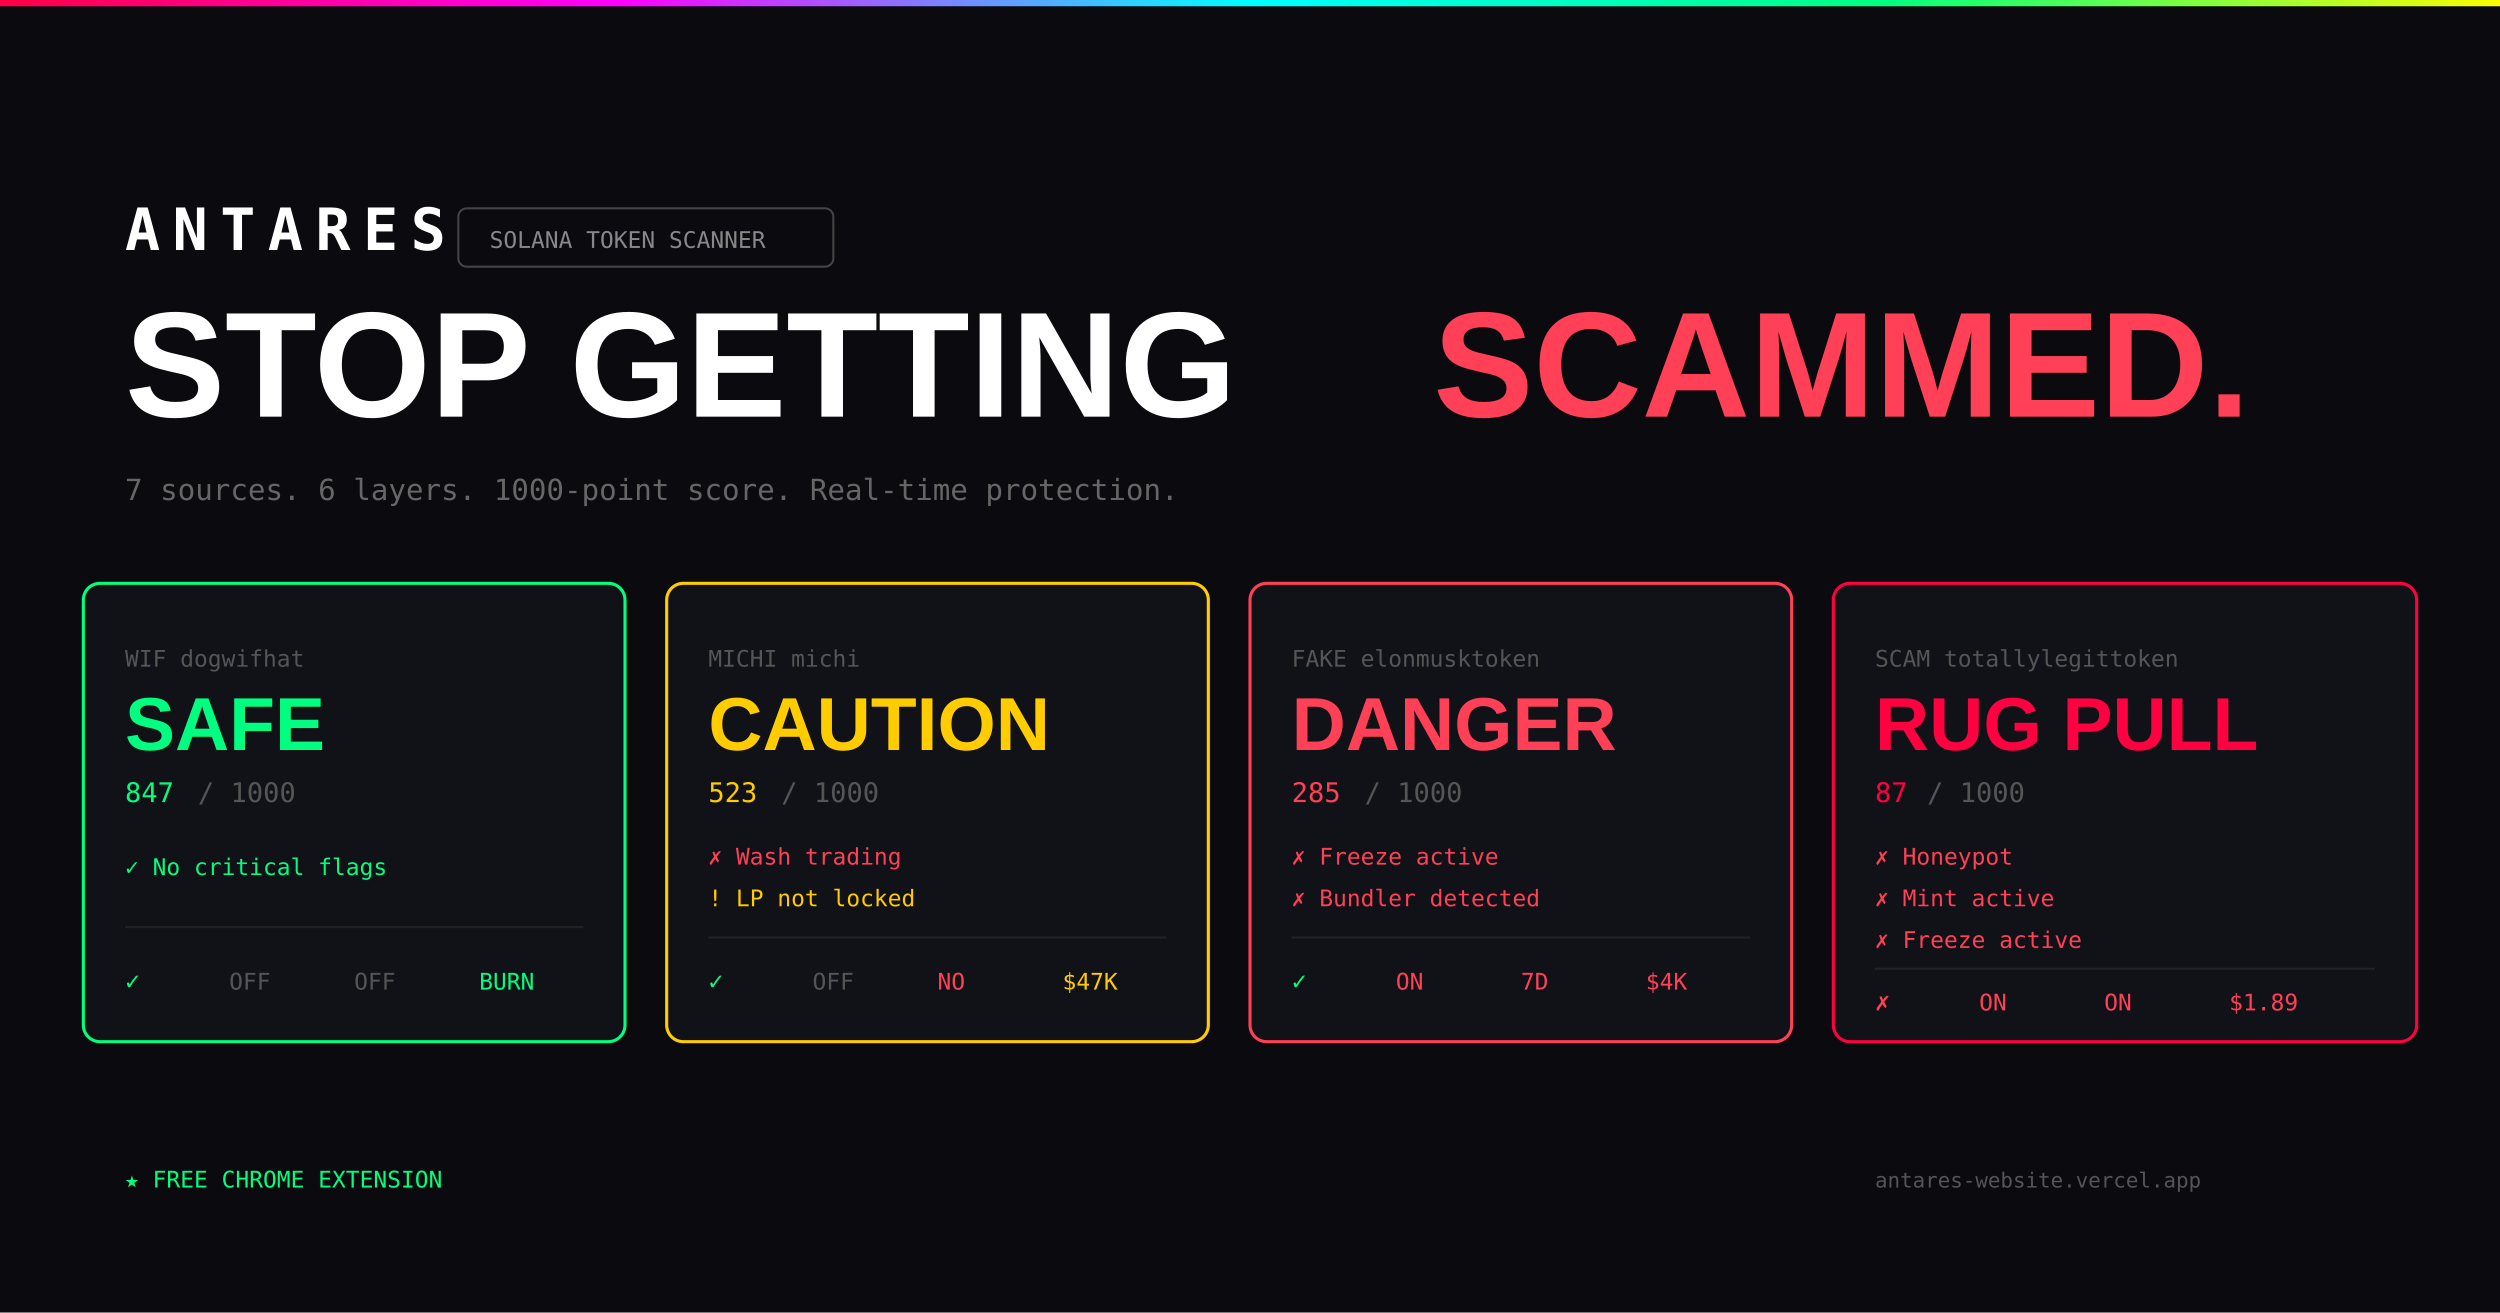
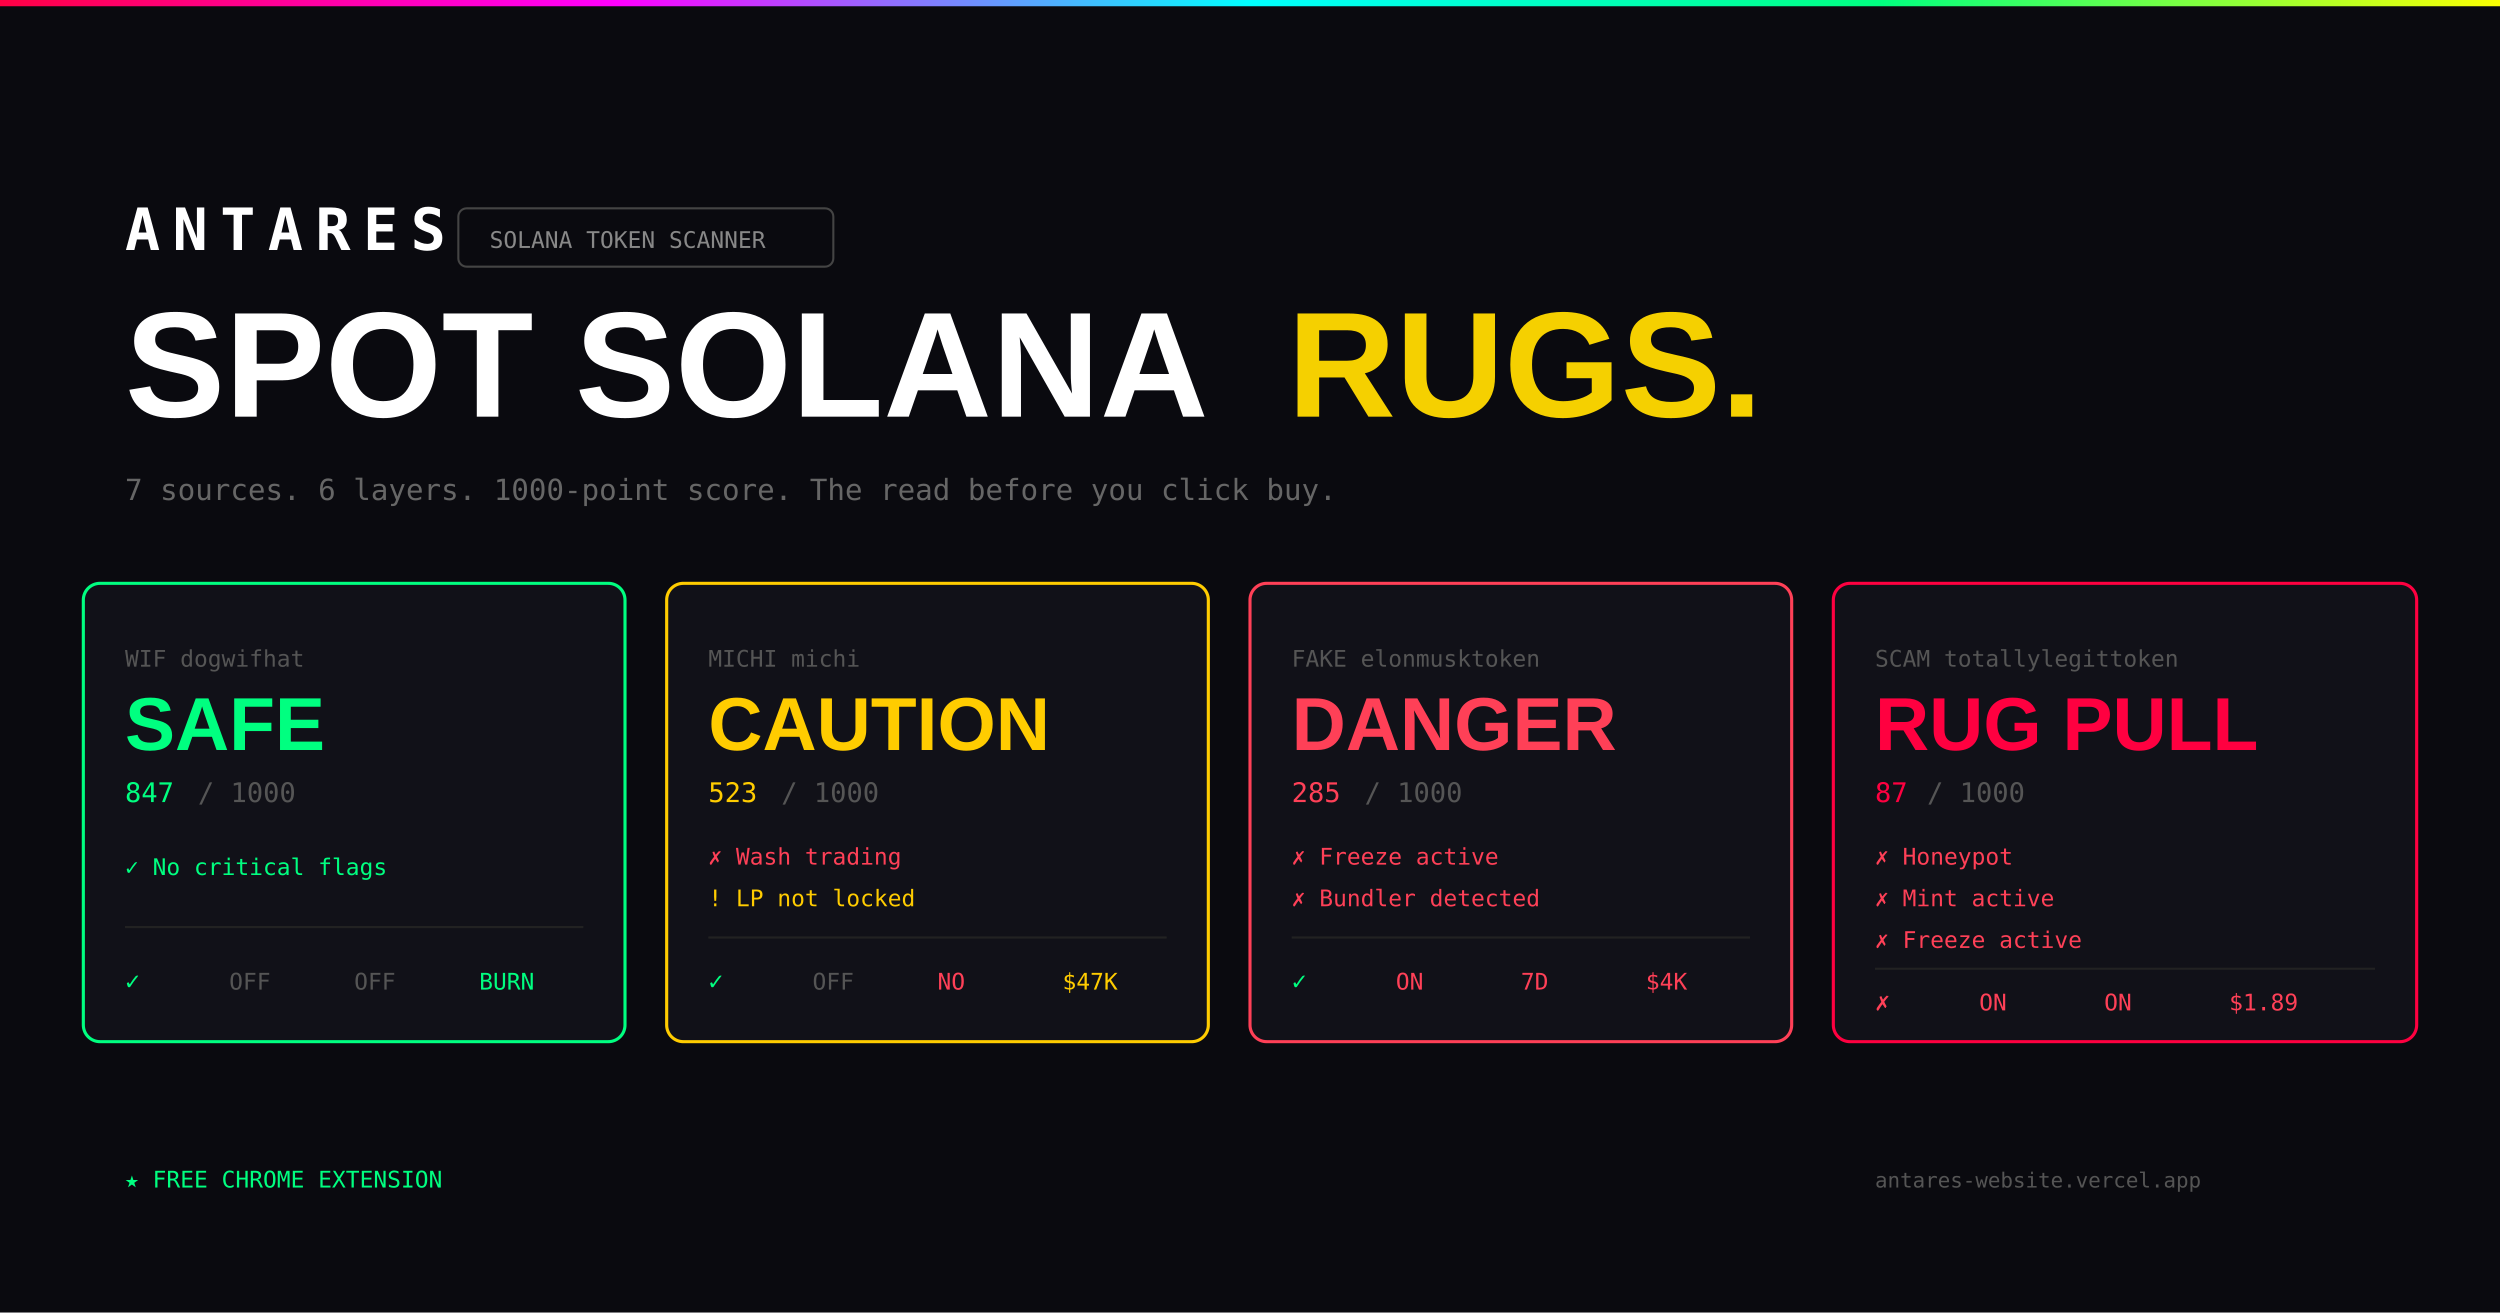
<svg xmlns="http://www.w3.org/2000/svg" width="1200" height="630" viewBox="0 0 1200 630">
  <defs>
    <linearGradient id="topLine" x1="0" y1="0" x2="1" y2="0">
      <stop offset="0%" stop-color="#ff0040" />
      <stop offset="25%" stop-color="#ff00ff" />
      <stop offset="50%" stop-color="#00ffff" />
      <stop offset="75%" stop-color="#00ff80" />
      <stop offset="100%" stop-color="#ffff00" />
    </linearGradient>
  </defs>
  <rect width="1200" height="630" fill="#0a0a0f" />
  <rect width="1200" height="3" fill="url(#topLine)" />
  <text x="60" y="120" font-family="monospace" font-size="28" font-weight="bold" fill="#ffffff" letter-spacing="6">ANTARES</text>
  <rect x="220" y="100" width="180" height="28" rx="4" fill="none" stroke="#444" stroke-width="1" />
  <text x="235" y="119" font-family="monospace" font-size="11" fill="#888">SOLANA TOKEN SCANNER</text>
-   <text x="60" y="200" font-family="Arial,sans-serif" font-size="72" font-weight="900" fill="#ffffff">STOP GETTING </text>
-   <text x="688" y="200" font-family="Arial,sans-serif" font-size="72" font-weight="900" fill="#ff4057">SCAMMED.</text>
-   <text x="60" y="240" font-family="monospace" font-size="14" fill="#666">7 sources. 6 layers. 1000-point score. Real-time protection.</text>
+   <text x="60" y="200" font-family="Arial,sans-serif" font-size="72" font-weight="900" fill="#ffffff">SPOT SOLANA </text>
+   <text x="618" y="200" font-family="Arial,sans-serif" font-size="72" font-weight="900" fill="#f5d000">RUGS.</text>
+   <text x="60" y="240" font-family="monospace" font-size="14" fill="#666">7 sources. 6 layers. 1000-point score. The read before you click buy.</text>
  <rect x="40" y="280" width="260" height="220" rx="8" fill="#111118" stroke="#00ff80" stroke-width="1.5" />
  <text x="60" y="320" font-family="monospace" font-size="11" fill="#555">WIF dogwifhat</text>
  <text x="60" y="360" font-family="Arial,sans-serif" font-size="36" font-weight="900" fill="#00ff80">SAFE</text>
  <text x="60" y="385" font-family="monospace" font-size="13" fill="#00ff80">847</text>
  <text x="95" y="385" font-family="monospace" font-size="13" fill="#555">/ 1000</text>
  <text x="60" y="420" font-family="monospace" font-size="11" fill="#00ff80">✓ No critical flags</text>
  <line x1="60" y1="445" x2="280" y2="445" stroke="#222" stroke-width="1" />
  <text x="60" y="475" font-family="monospace" font-size="12" fill="#00ff80">✓</text>
  <text x="110" y="475" font-family="monospace" font-size="11" fill="#555">OFF</text>
  <text x="170" y="475" font-family="monospace" font-size="11" fill="#555">OFF</text>
  <text x="230" y="475" font-family="monospace" font-size="11" fill="#00ff80">BURN</text>
  <rect x="320" y="280" width="260" height="220" rx="8" fill="#111118" stroke="#ffcc00" stroke-width="1.5" />
  <text x="340" y="320" font-family="monospace" font-size="11" fill="#555">MICHI michi</text>
  <text x="340" y="360" font-family="Arial,sans-serif" font-size="36" font-weight="900" fill="#ffcc00">CAUTION</text>
  <text x="340" y="385" font-family="monospace" font-size="13" fill="#ffcc00">523</text>
  <text x="375" y="385" font-family="monospace" font-size="13" fill="#555">/ 1000</text>
  <text x="340" y="415" font-family="monospace" font-size="11" fill="#ff4057">✗ Wash trading</text>
  <text x="340" y="435" font-family="monospace" font-size="11" fill="#ffcc00">! LP not locked</text>
  <line x1="340" y1="450" x2="560" y2="450" stroke="#222" stroke-width="1" />
  <text x="340" y="475" font-family="monospace" font-size="12" fill="#00ff80">✓</text>
  <text x="390" y="475" font-family="monospace" font-size="11" fill="#555">OFF</text>
  <text x="450" y="475" font-family="monospace" font-size="11" fill="#ff4057">NO</text>
  <text x="510" y="475" font-family="monospace" font-size="11" fill="#ffcc00">$47K</text>
  <rect x="600" y="280" width="260" height="220" rx="8" fill="#111118" stroke="#ff4057" stroke-width="1.5" />
  <text x="620" y="320" font-family="monospace" font-size="11" fill="#555">FAKE elonmusktoken</text>
  <text x="620" y="360" font-family="Arial,sans-serif" font-size="36" font-weight="900" fill="#ff4057">DANGER</text>
  <text x="620" y="385" font-family="monospace" font-size="13" fill="#ff4057">285</text>
  <text x="655" y="385" font-family="monospace" font-size="13" fill="#555">/ 1000</text>
  <text x="620" y="415" font-family="monospace" font-size="11" fill="#ff4057">✗ Freeze active</text>
  <text x="620" y="435" font-family="monospace" font-size="11" fill="#ff4057">✗ Bundler detected</text>
  <line x1="620" y1="450" x2="840" y2="450" stroke="#222" stroke-width="1" />
  <text x="620" y="475" font-family="monospace" font-size="12" fill="#00ff80">✓</text>
  <text x="670" y="475" font-family="monospace" font-size="11" fill="#ff4057">ON</text>
  <text x="730" y="475" font-family="monospace" font-size="11" fill="#ff4057">7D</text>
  <text x="790" y="475" font-family="monospace" font-size="11" fill="#ff4057">$4K</text>
  <rect x="880" y="280" width="280" height="220" rx="8" fill="#111118" stroke="#ff0040" stroke-width="1.5" />
  <text x="900" y="320" font-family="monospace" font-size="11" fill="#555">SCAM totallylegittoken</text>
  <text x="900" y="360" font-family="Arial,sans-serif" font-size="36" font-weight="900" fill="#ff0040">RUG PULL</text>
  <text x="900" y="385" font-family="monospace" font-size="13" fill="#ff0040">87</text>
  <text x="925" y="385" font-family="monospace" font-size="13" fill="#555">/ 1000</text>
  <text x="900" y="415" font-family="monospace" font-size="11" fill="#ff4057">✗ Honeypot</text>
  <text x="900" y="435" font-family="monospace" font-size="11" fill="#ff4057">✗ Mint active</text>
  <text x="900" y="455" font-family="monospace" font-size="11" fill="#ff4057">✗ Freeze active</text>
  <line x1="900" y1="465" x2="1140" y2="465" stroke="#222" stroke-width="1" />
  <text x="900" y="485" font-family="monospace" font-size="12" fill="#ff4057">✗</text>
  <text x="950" y="485" font-family="monospace" font-size="11" fill="#ff4057">ON</text>
  <text x="1010" y="485" font-family="monospace" font-size="11" fill="#ff4057">ON</text>
  <text x="1070" y="485" font-family="monospace" font-size="11" fill="#ff4057">$1.89</text>
  <text x="60" y="570" font-family="monospace" font-size="11" fill="#00ff80">★ FREE CHROME EXTENSION</text>
  <text x="900" y="570" font-family="monospace" font-size="10" fill="#555">antares-website.vercel.app</text>
</svg>
